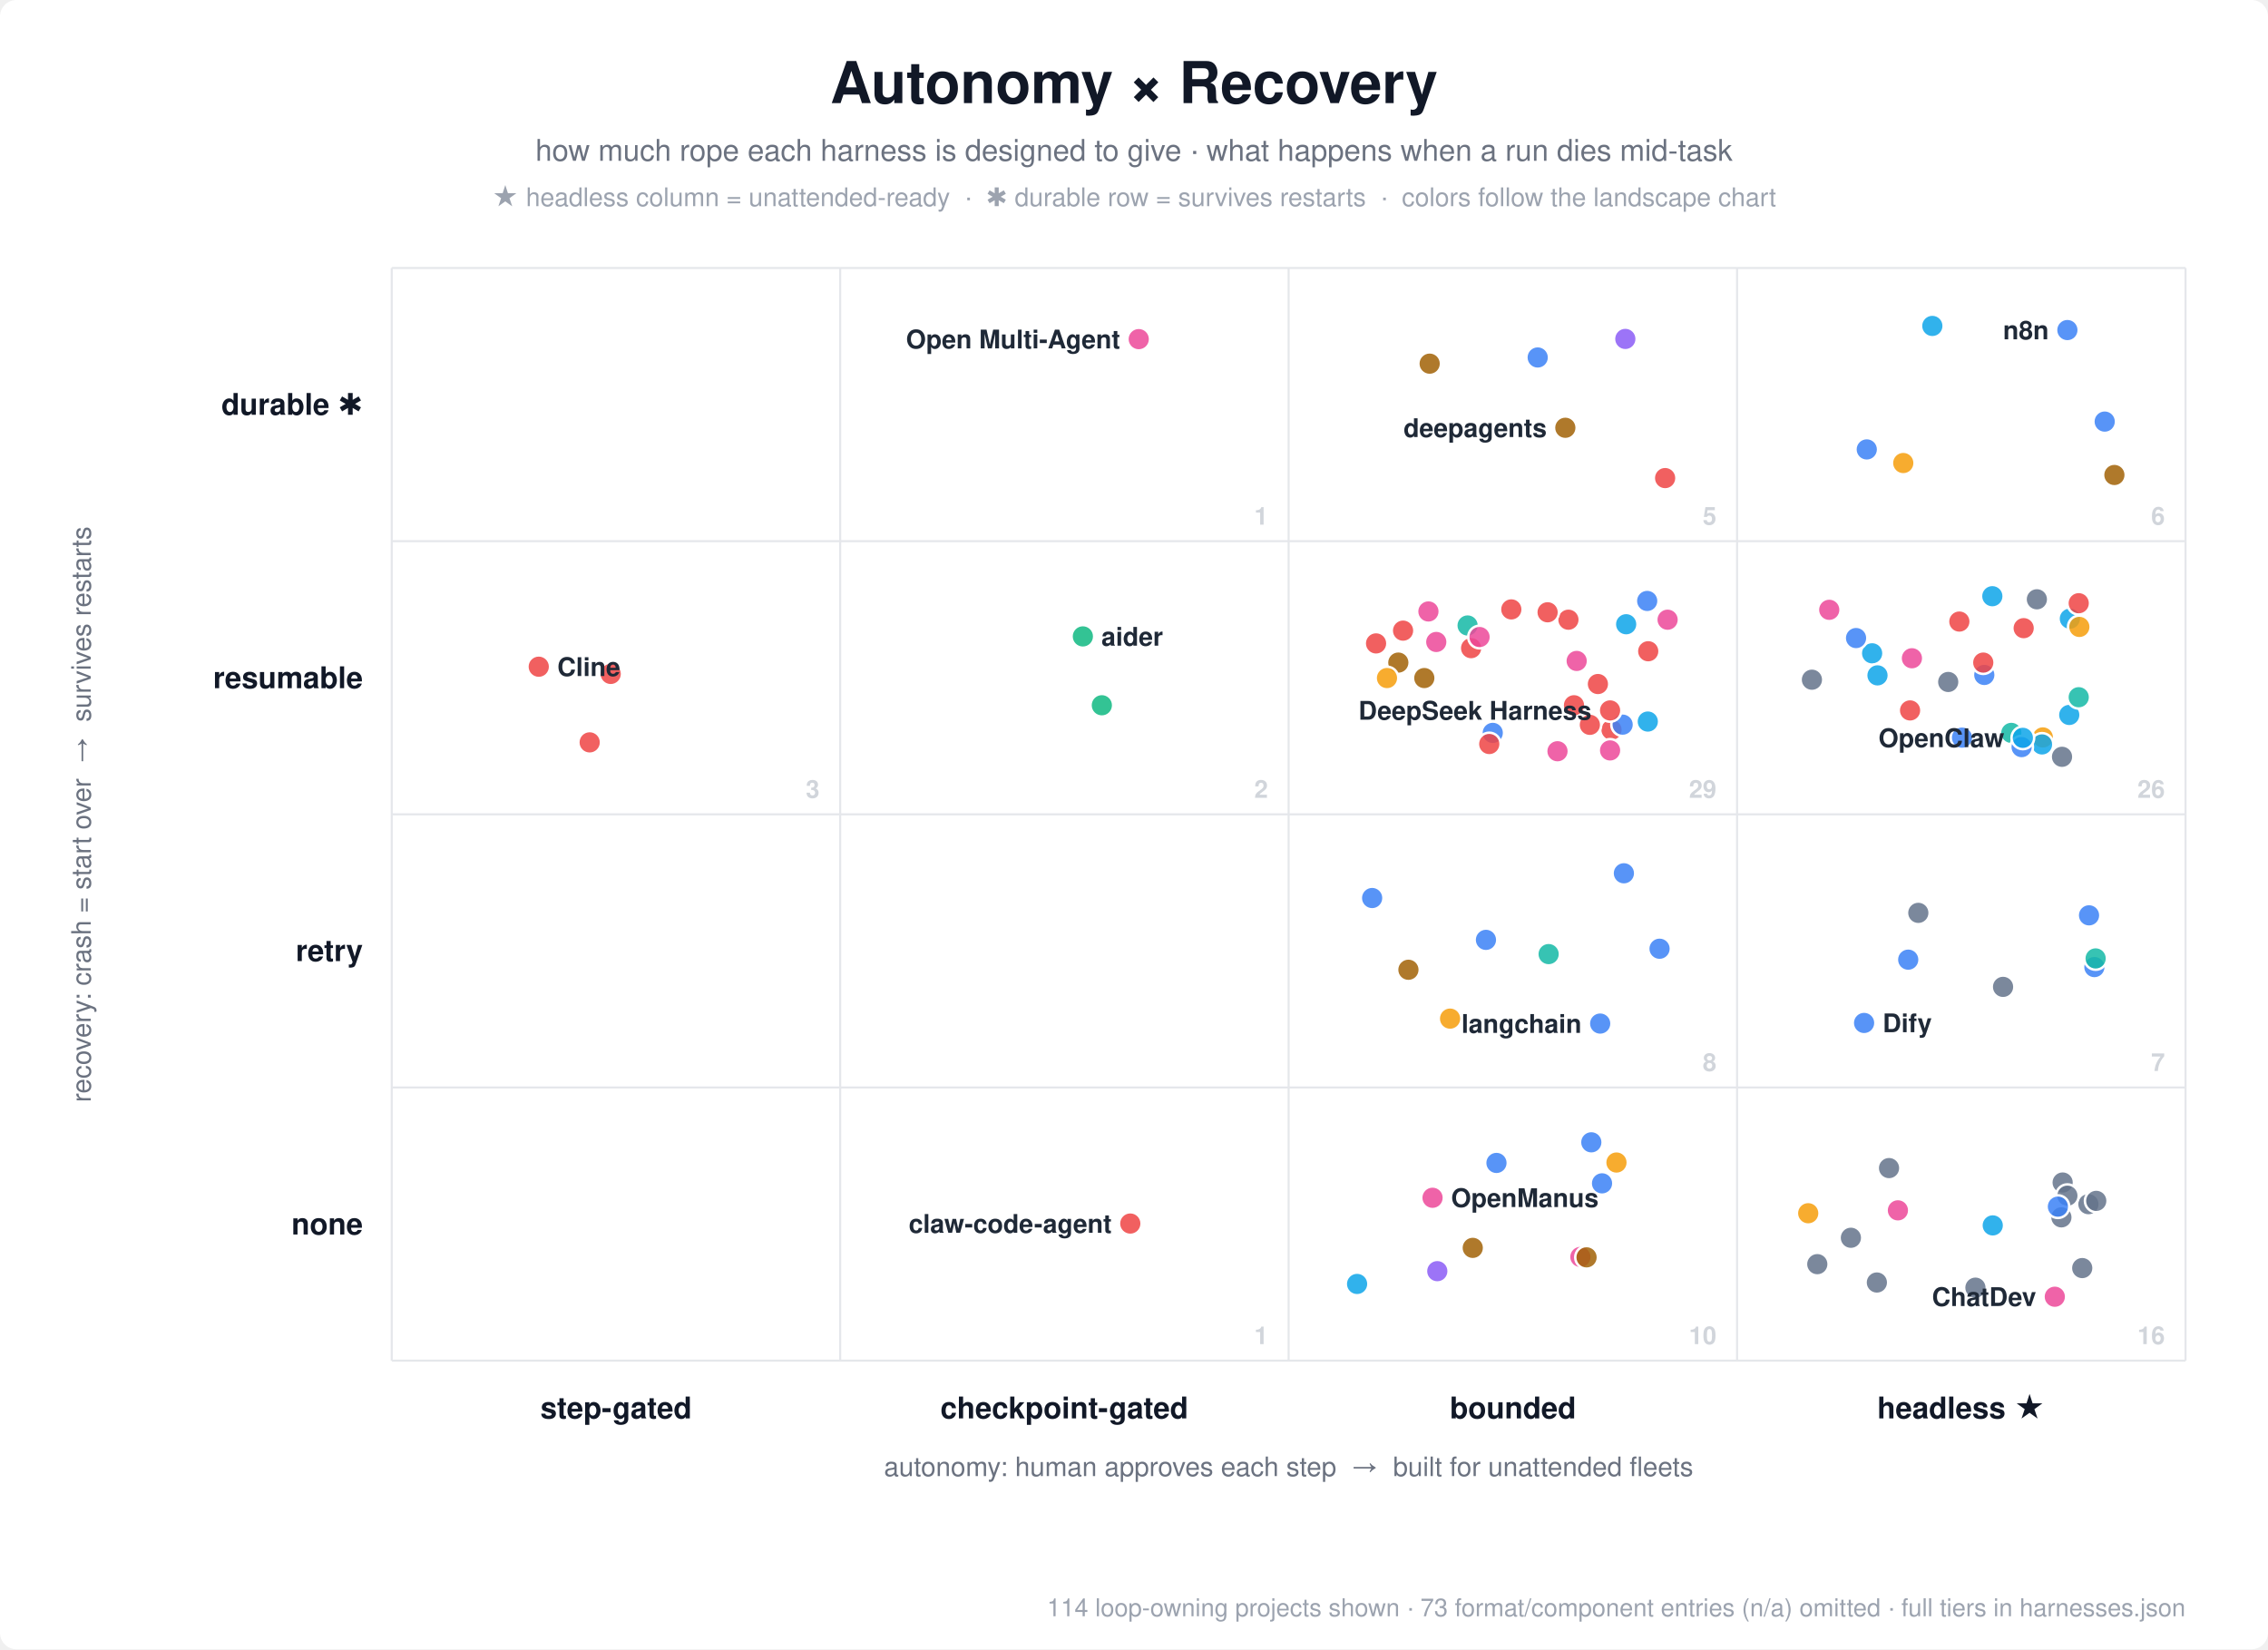
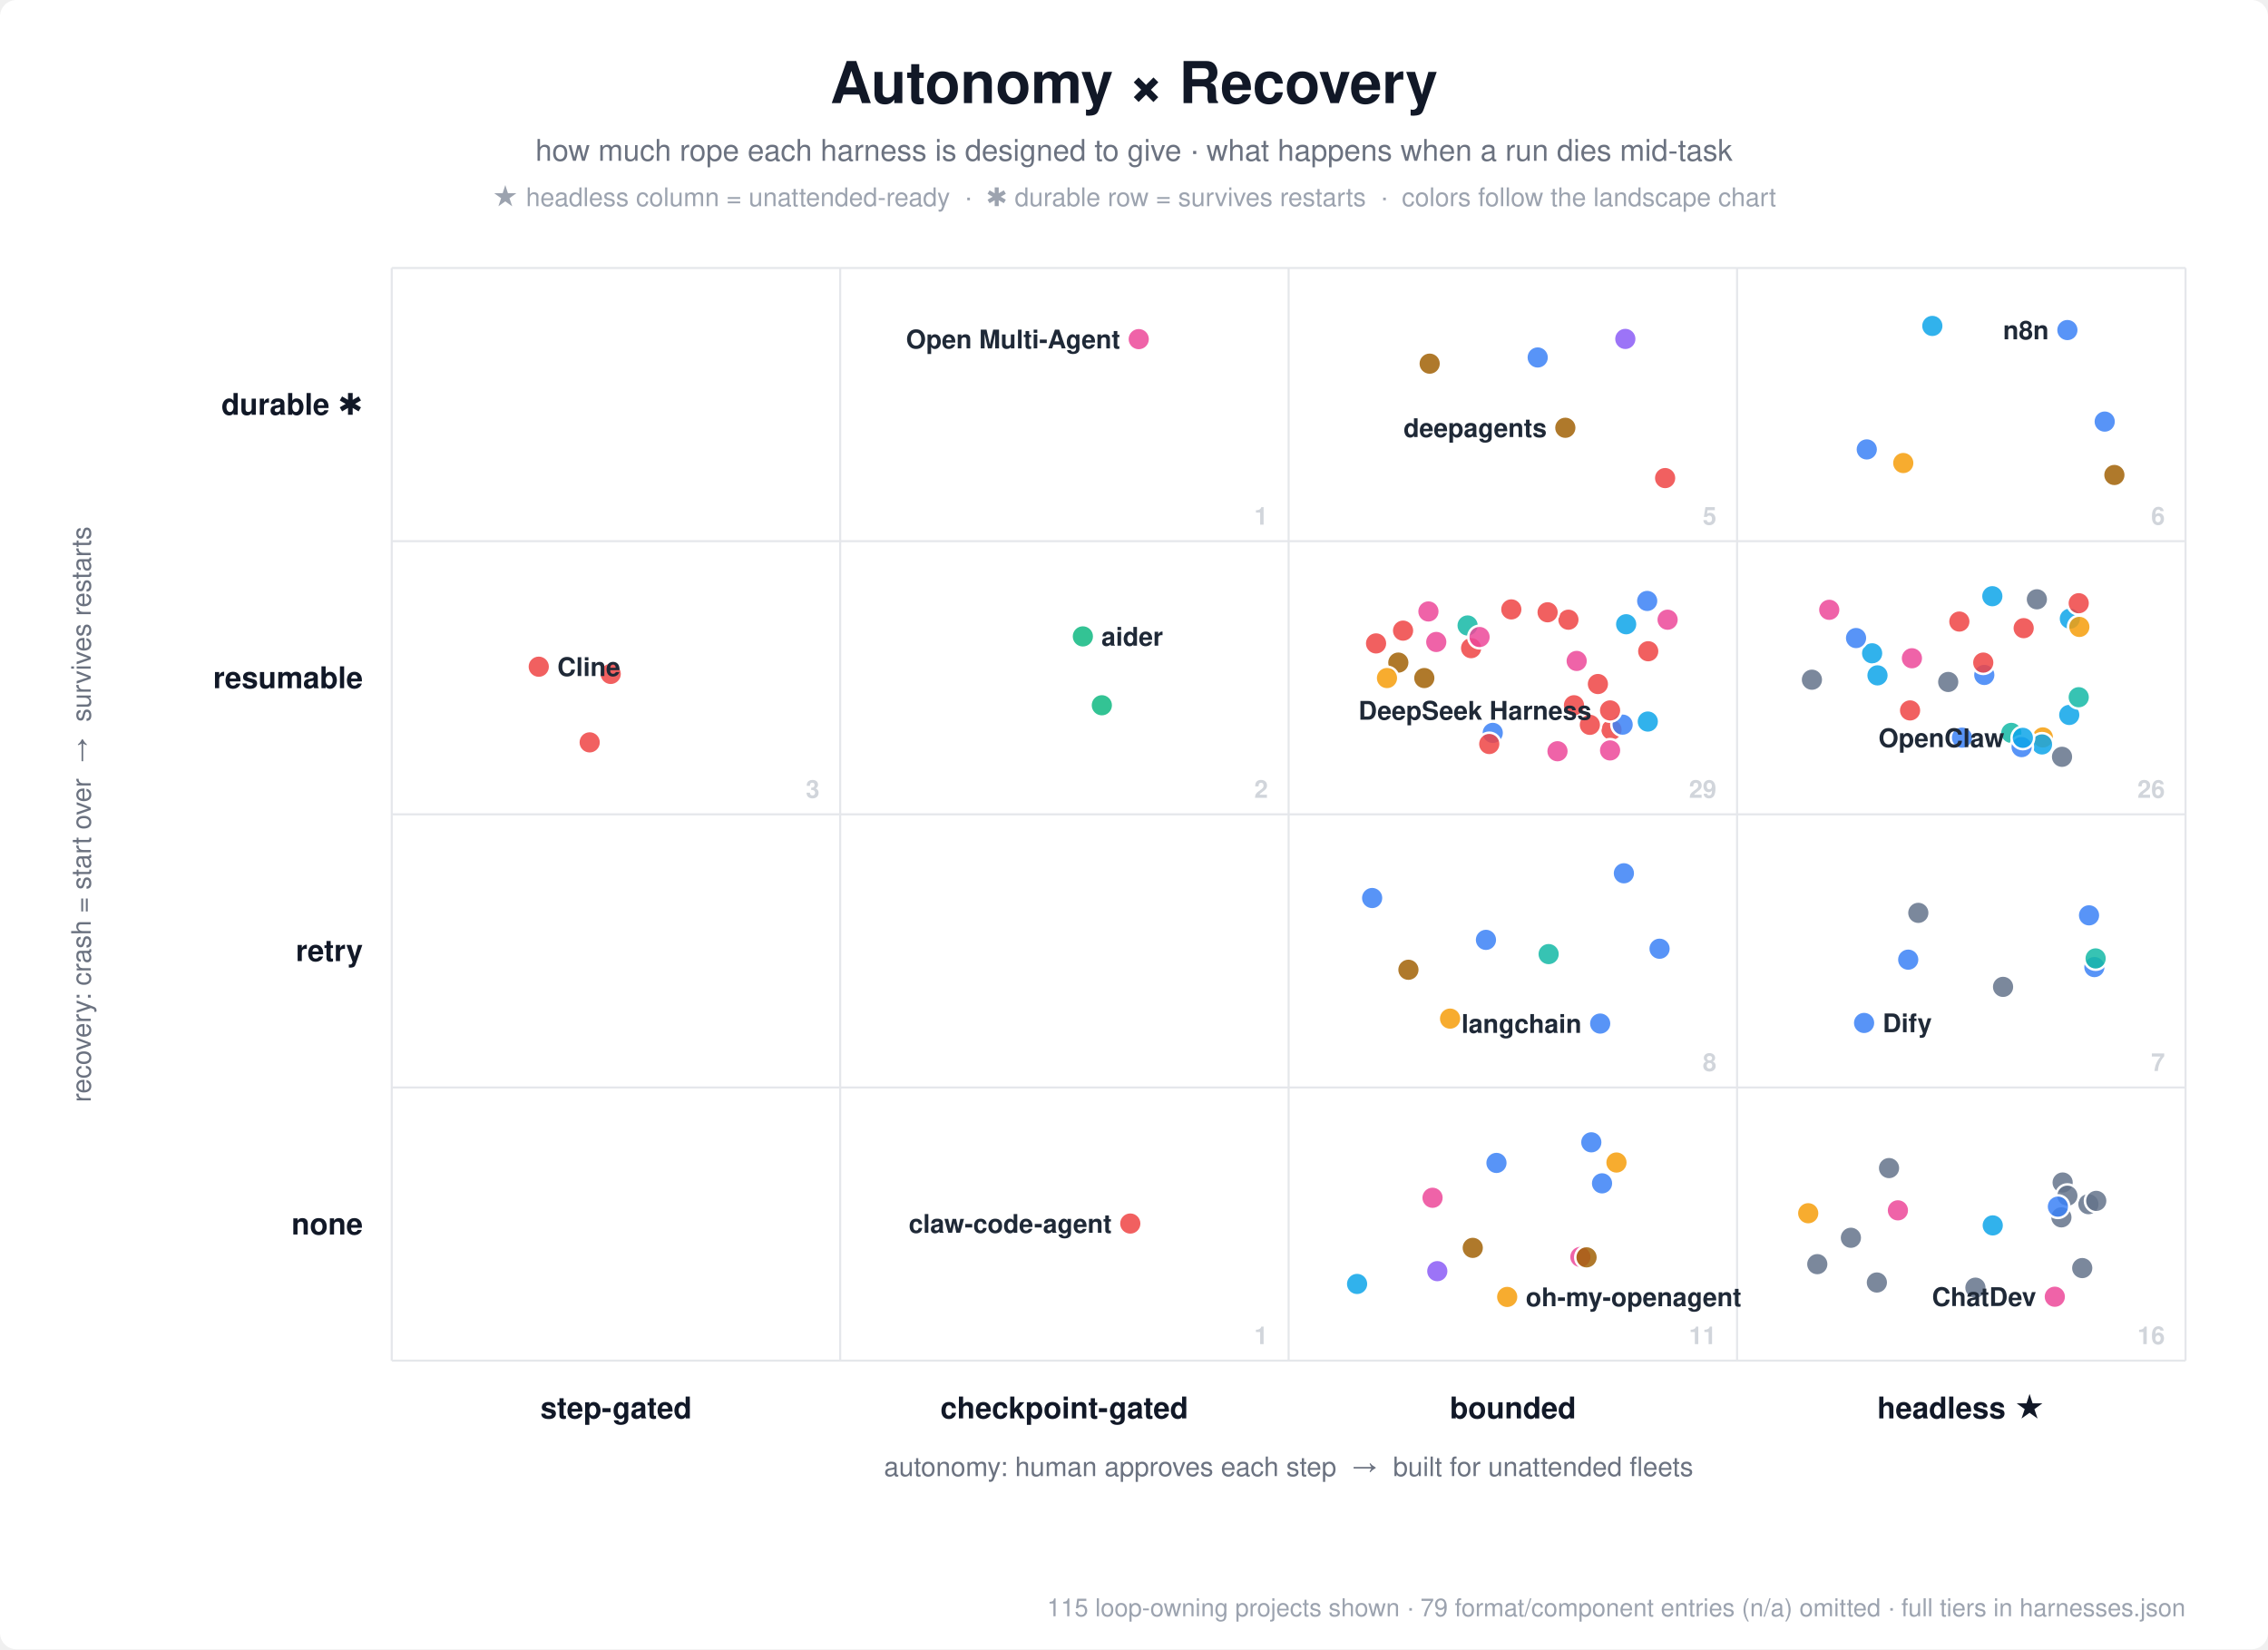
<svg xmlns="http://www.w3.org/2000/svg" viewBox="0 0 1100 800" font-family="-apple-system, 'Segoe UI', Helvetica, Arial, sans-serif">
  <rect width="1100" height="800" fill="#ffffff" rx="8" />
  <text x="550.0" y="50" text-anchor="middle" font-size="28" font-weight="700" fill="#111827">Autonomy × Recovery</text>
  <text x="550.0" y="78" text-anchor="middle" font-size="14.5" fill="#6b7280">how much rope each harness is designed to give · what happens when a run dies mid-task</text>
  <text x="550.0" y="100" text-anchor="middle" font-size="12.5" fill="#9ca3af">★ headless column = unattended-ready  ·  ✱ durable row = survives restarts  ·  colors follow the landscape chart</text>
  <line x1="190.0" y1="130" x2="190.0" y2="660" stroke="#e5e7eb" stroke-width="1" />
  <line x1="407.5" y1="130" x2="407.5" y2="660" stroke="#e5e7eb" stroke-width="1" />
  <line x1="625.0" y1="130" x2="625.0" y2="660" stroke="#e5e7eb" stroke-width="1" />
  <line x1="842.5" y1="130" x2="842.5" y2="660" stroke="#e5e7eb" stroke-width="1" />
  <line x1="1060.0" y1="130" x2="1060.0" y2="660" stroke="#e5e7eb" stroke-width="1" />
  <line x1="190" y1="130.0" x2="1060" y2="130.0" stroke="#e5e7eb" stroke-width="1" />
  <line x1="190" y1="262.5" x2="1060" y2="262.5" stroke="#e5e7eb" stroke-width="1" />
  <line x1="190" y1="395.0" x2="1060" y2="395.0" stroke="#e5e7eb" stroke-width="1" />
  <line x1="190" y1="527.5" x2="1060" y2="527.5" stroke="#e5e7eb" stroke-width="1" />
  <line x1="190" y1="660.0" x2="1060" y2="660.0" stroke="#e5e7eb" stroke-width="1" />
  <text x="298.8" y="688" text-anchor="middle" font-size="14.5" font-weight="600" fill="#111827">step-gated</text>
  <text x="516.2" y="688" text-anchor="middle" font-size="14.5" font-weight="600" fill="#111827">checkpoint-gated</text>
  <text x="733.8" y="688" text-anchor="middle" font-size="14.5" font-weight="600" fill="#111827">bounded</text>
  <text x="951.2" y="688" text-anchor="middle" font-size="14.5" font-weight="600" fill="#111827">headless ★</text>
  <text x="625.0" y="716" text-anchor="middle" font-size="13" fill="#6b7280">autonomy: human approves each step  →  built for unattended fleets</text>
  <text x="176" y="598.8" text-anchor="end" font-size="14.5" font-weight="600" fill="#111827">none</text>
  <text x="176" y="466.2" text-anchor="end" font-size="14.5" font-weight="600" fill="#111827">retry</text>
  <text x="176" y="333.8" text-anchor="end" font-size="14.5" font-weight="600" fill="#111827">resumable</text>
  <text x="176" y="201.2" text-anchor="end" font-size="14.5" font-weight="600" fill="#111827">durable ✱</text>
  <text x="44" y="395" font-size="13" fill="#6b7280" transform="rotate(-90 44 395)" text-anchor="middle">recovery: crash = start over  →  survives restarts</text>
-   <text x="832.5" y="652.0" text-anchor="end" font-size="12" fill="#d1d5db" font-weight="700">10</text>
+   <text x="832.5" y="652.0" text-anchor="end" font-size="12" fill="#d1d5db" font-weight="700">11</text>
  <text x="832.5" y="254.5" text-anchor="end" font-size="12" fill="#d1d5db" font-weight="700">5</text>
  <text x="1050.0" y="387.0" text-anchor="end" font-size="12" fill="#d1d5db" font-weight="700">26</text>
  <text x="832.5" y="387.0" text-anchor="end" font-size="12" fill="#d1d5db" font-weight="700">29</text>
  <text x="397.5" y="387.0" text-anchor="end" font-size="12" fill="#d1d5db" font-weight="700">3</text>
  <text x="615.0" y="652.0" text-anchor="end" font-size="12" fill="#d1d5db" font-weight="700">1</text>
  <text x="832.5" y="519.5" text-anchor="end" font-size="12" fill="#d1d5db" font-weight="700">8</text>
  <text x="1050.0" y="652.0" text-anchor="end" font-size="12" fill="#d1d5db" font-weight="700">16</text>
  <text x="1050.0" y="254.5" text-anchor="end" font-size="12" fill="#d1d5db" font-weight="700">6</text>
  <text x="1050.0" y="519.5" text-anchor="end" font-size="12" fill="#d1d5db" font-weight="700">7</text>
  <text x="615.0" y="254.5" text-anchor="end" font-size="12" fill="#d1d5db" font-weight="700">1</text>
  <text x="615.0" y="387.0" text-anchor="end" font-size="12" fill="#d1d5db" font-weight="700">2</text>
  <circle cx="958.1" cy="624.6" r="5.5" fill="#64748b" fill-opacity="0.85" stroke="#ffffff" stroke-width="1.2" />
  <circle cx="1003.6" cy="346.8" r="5.5" fill="#0ea5e9" fill-opacity="0.85" stroke="#ffffff" stroke-width="1.2" />
  <circle cx="916.2" cy="566.6" r="5.5" fill="#64748b" fill-opacity="0.85" stroke="#ffffff" stroke-width="1.2" />
  <circle cx="897.7" cy="600.4" r="5.5" fill="#64748b" fill-opacity="0.85" stroke="#ffffff" stroke-width="1.2" />
  <circle cx="703.3" cy="494.1" r="5.5" fill="#f59e0b" fill-opacity="0.85" stroke="#ffffff" stroke-width="1.2" />
  <circle cx="1009.9" cy="615.1" r="5.5" fill="#64748b" fill-opacity="0.85" stroke="#ffffff" stroke-width="1.2" />
  <circle cx="725.8" cy="564.1" r="5.5" fill="#3b82f6" fill-opacity="0.85" stroke="#ffffff" stroke-width="1.2" />
  <circle cx="711.8" cy="303.4" r="5.5" fill="#14b8a6" fill-opacity="0.85" stroke="#ffffff" stroke-width="1.2" />
  <circle cx="807.6" cy="231.9" r="5.5" fill="#ef4444" fill-opacity="0.85" stroke="#ffffff" stroke-width="1.2" />
  <circle cx="971.5" cy="478.7" r="5.5" fill="#64748b" fill-opacity="0.85" stroke="#ffffff" stroke-width="1.2" />
  <circle cx="887.2" cy="295.8" r="5.5" fill="#ec4899" fill-opacity="0.85" stroke="#ffffff" stroke-width="1.2" />
  <circle cx="777.0" cy="574.0" r="5.5" fill="#3b82f6" fill-opacity="0.85" stroke="#ffffff" stroke-width="1.2" />
  <circle cx="975.5" cy="355.5" r="5.5" fill="#14b8a6" fill-opacity="0.85" stroke="#ffffff" stroke-width="1.2" />
  <circle cx="784.0" cy="563.9" r="5.5" fill="#f59e0b" fill-opacity="0.85" stroke="#ffffff" stroke-width="1.2" />
  <circle cx="697.1" cy="616.6" r="5.5" fill="#8b5cf6" fill-opacity="0.85" stroke="#ffffff" stroke-width="1.2" />
  <circle cx="781.6" cy="354.0" r="5.5" fill="#ef4444" fill-opacity="0.85" stroke="#ffffff" stroke-width="1.2" />
  <circle cx="548.2" cy="593.5" r="5.5" fill="#ef4444" fill-opacity="0.85" stroke="#ffffff" stroke-width="1.2" />
  <circle cx="877.0" cy="588.5" r="5.5" fill="#f59e0b" fill-opacity="0.85" stroke="#ffffff" stroke-width="1.2" />
  <circle cx="788.3" cy="164.4" r="5.5" fill="#8b5cf6" fill-opacity="0.85" stroke="#ffffff" stroke-width="1.2" />
  <circle cx="714.3" cy="605.3" r="5.5" fill="#a16207" fill-opacity="0.85" stroke="#ffffff" stroke-width="1.2" />
  <circle cx="878.8" cy="329.7" r="5.5" fill="#64748b" fill-opacity="0.85" stroke="#ffffff" stroke-width="1.2" />
  <circle cx="1012.9" cy="584.1" r="5.5" fill="#64748b" fill-opacity="0.85" stroke="#ffffff" stroke-width="1.2" />
  <circle cx="910.3" cy="622.1" r="5.5" fill="#64748b" fill-opacity="0.85" stroke="#ffffff" stroke-width="1.2" />
  <circle cx="930.4" cy="442.8" r="5.5" fill="#64748b" fill-opacity="0.85" stroke="#ffffff" stroke-width="1.2" />
  <circle cx="881.4" cy="613.2" r="5.5" fill="#64748b" fill-opacity="0.85" stroke="#ffffff" stroke-width="1.2" />
  <circle cx="1016.7" cy="582.5" r="5.5" fill="#64748b" fill-opacity="0.85" stroke="#ffffff" stroke-width="1.2" />
  <circle cx="764.7" cy="320.6" r="5.5" fill="#ec4899" fill-opacity="0.85" stroke="#ffffff" stroke-width="1.2" />
  <circle cx="1000.4" cy="573.6" r="5.5" fill="#64748b" fill-opacity="0.85" stroke="#ffffff" stroke-width="1.2" />
  <circle cx="713.5" cy="314.4" r="5.5" fill="#ef4444" fill-opacity="0.85" stroke="#ffffff" stroke-width="1.2" />
  <circle cx="658.2" cy="622.8" r="5.5" fill="#0ea5e9" fill-opacity="0.85" stroke="#ffffff" stroke-width="1.2" />
  <circle cx="733.0" cy="295.6" r="5.5" fill="#ef4444" fill-opacity="0.85" stroke="#ffffff" stroke-width="1.2" />
  <circle cx="1002.7" cy="580.0" r="5.5" fill="#64748b" fill-opacity="0.85" stroke="#ffffff" stroke-width="1.2" />
  <circle cx="1003.9" cy="300.1" r="5.5" fill="#0ea5e9" fill-opacity="0.85" stroke="#ffffff" stroke-width="1.2" />
  <circle cx="1000.1" cy="367.1" r="5.5" fill="#64748b" fill-opacity="0.85" stroke="#ffffff" stroke-width="1.2" />
  <circle cx="798.9" cy="291.5" r="5.5" fill="#3b82f6" fill-opacity="0.85" stroke="#ffffff" stroke-width="1.2" />
  <circle cx="999.8" cy="590.5" r="5.5" fill="#64748b" fill-opacity="0.85" stroke="#ffffff" stroke-width="1.2" />
  <circle cx="678.2" cy="321.4" r="5.5" fill="#a16207" fill-opacity="0.85" stroke="#ffffff" stroke-width="1.2" />
  <circle cx="787.6" cy="423.6" r="5.5" fill="#3b82f6" fill-opacity="0.85" stroke="#ffffff" stroke-width="1.2" />
  <circle cx="998.1" cy="585.3" r="5.5" fill="#3b82f6" fill-opacity="0.85" stroke="#ffffff" stroke-width="1.2" />
  <circle cx="1025.5" cy="230.4" r="5.5" fill="#a16207" fill-opacity="0.85" stroke="#ffffff" stroke-width="1.2" />
  <circle cx="987.9" cy="290.7" r="5.5" fill="#64748b" fill-opacity="0.85" stroke="#ffffff" stroke-width="1.2" />
  <circle cx="920.5" cy="587.1" r="5.5" fill="#ec4899" fill-opacity="0.85" stroke="#ffffff" stroke-width="1.2" />
  <circle cx="923.1" cy="224.6" r="5.5" fill="#f59e0b" fill-opacity="0.85" stroke="#ffffff" stroke-width="1.2" />
  <circle cx="552.3" cy="164.5" r="5.5" fill="#ec4899" fill-opacity="0.85" stroke="#ffffff" stroke-width="1.2" />
  <circle cx="724.0" cy="355.5" r="5.5" fill="#3b82f6" fill-opacity="0.85" stroke="#ffffff" stroke-width="1.2" />
  <circle cx="1015.8" cy="469.1" r="5.5" fill="#3b82f6" fill-opacity="0.85" stroke="#ffffff" stroke-width="1.2" />
  <circle cx="1016.4" cy="464.9" r="5.5" fill="#14b8a6" fill-opacity="0.85" stroke="#ffffff" stroke-width="1.2" />
  <circle cx="990.8" cy="357.7" r="5.5" fill="#f59e0b" fill-opacity="0.85" stroke="#ffffff" stroke-width="1.2" />
  <circle cx="690.8" cy="328.9" r="5.5" fill="#a16207" fill-opacity="0.85" stroke="#ffffff" stroke-width="1.2" />
  <circle cx="766.5" cy="609.7" r="5.5" fill="#ec4899" fill-opacity="0.85" stroke="#ffffff" stroke-width="1.2" />
  <circle cx="696.6" cy="311.4" r="5.5" fill="#ec4899" fill-opacity="0.85" stroke="#ffffff" stroke-width="1.2" />
  <circle cx="808.8" cy="300.6" r="5.5" fill="#ec4899" fill-opacity="0.85" stroke="#ffffff" stroke-width="1.2" />
  <circle cx="672.7" cy="328.9" r="5.5" fill="#f59e0b" fill-opacity="0.85" stroke="#ffffff" stroke-width="1.2" />
  <circle cx="717.6" cy="309.0" r="5.5" fill="#ec4899" fill-opacity="0.85" stroke="#ffffff" stroke-width="1.2" />
  <circle cx="951.6" cy="357.8" r="5.5" fill="#3b82f6" fill-opacity="0.85" stroke="#ffffff" stroke-width="1.2" />
  <circle cx="966.5" cy="594.4" r="5.5" fill="#0ea5e9" fill-opacity="0.85" stroke="#ffffff" stroke-width="1.2" />
  <circle cx="937.2" cy="158.1" r="5.5" fill="#0ea5e9" fill-opacity="0.85" stroke="#ffffff" stroke-width="1.2" />
  <circle cx="799.2" cy="350.0" r="5.5" fill="#0ea5e9" fill-opacity="0.85" stroke="#ffffff" stroke-width="1.2" />
  <circle cx="944.9" cy="330.8" r="5.5" fill="#64748b" fill-opacity="0.85" stroke="#ffffff" stroke-width="1.2" />
  <circle cx="788.7" cy="302.8" r="5.5" fill="#0ea5e9" fill-opacity="0.85" stroke="#ffffff" stroke-width="1.2" />
  <circle cx="990.4" cy="361.1" r="5.5" fill="#0ea5e9" fill-opacity="0.85" stroke="#ffffff" stroke-width="1.2" />
  <circle cx="1008.5" cy="304.1" r="5.5" fill="#f59e0b" fill-opacity="0.85" stroke="#ffffff" stroke-width="1.2" />
  <circle cx="693.4" cy="176.4" r="5.5" fill="#a16207" fill-opacity="0.85" stroke="#ffffff" stroke-width="1.2" />
  <circle cx="980.5" cy="362.4" r="5.5" fill="#3b82f6" fill-opacity="0.85" stroke="#ffffff" stroke-width="1.2" />
  <circle cx="962.4" cy="327.4" r="5.5" fill="#3b82f6" fill-opacity="0.85" stroke="#ffffff" stroke-width="1.2" />
  <circle cx="926.4" cy="344.6" r="5.5" fill="#ef4444" fill-opacity="0.85" stroke="#ffffff" stroke-width="1.2" />
  <circle cx="296.2" cy="326.9" r="5.5" fill="#ef4444" fill-opacity="0.85" stroke="#ffffff" stroke-width="1.2" />
  <circle cx="905.4" cy="218.0" r="5.5" fill="#3b82f6" fill-opacity="0.85" stroke="#ffffff" stroke-width="1.2" />
  <circle cx="771.8" cy="554.1" r="5.5" fill="#3b82f6" fill-opacity="0.85" stroke="#ffffff" stroke-width="1.2" />
  <circle cx="667.4" cy="312.1" r="5.5" fill="#ef4444" fill-opacity="0.85" stroke="#ffffff" stroke-width="1.2" />
  <circle cx="683.1" cy="470.4" r="5.5" fill="#a16207" fill-opacity="0.85" stroke="#ffffff" stroke-width="1.2" />
  <circle cx="286.0" cy="360.1" r="5.5" fill="#ef4444" fill-opacity="0.85" stroke="#ffffff" stroke-width="1.2" />
  <circle cx="961.9" cy="321.4" r="5.5" fill="#ef4444" fill-opacity="0.85" stroke="#ffffff" stroke-width="1.2" />
  <circle cx="720.7" cy="455.9" r="5.5" fill="#3b82f6" fill-opacity="0.85" stroke="#ffffff" stroke-width="1.2" />
  <circle cx="760.7" cy="300.6" r="5.5" fill="#ef4444" fill-opacity="0.85" stroke="#ffffff" stroke-width="1.2" />
  <circle cx="745.8" cy="173.4" r="5.5" fill="#3b82f6" fill-opacity="0.85" stroke="#ffffff" stroke-width="1.2" />
  <circle cx="769.5" cy="609.9" r="5.5" fill="#a16207" fill-opacity="0.85" stroke="#ffffff" stroke-width="1.2" />
  <circle cx="799.4" cy="315.9" r="5.5" fill="#ef4444" fill-opacity="0.85" stroke="#ffffff" stroke-width="1.2" />
  <circle cx="692.8" cy="296.6" r="5.5" fill="#ec4899" fill-opacity="0.85" stroke="#ffffff" stroke-width="1.2" />
  <circle cx="751.1" cy="462.8" r="5.5" fill="#14b8a6" fill-opacity="0.85" stroke="#ffffff" stroke-width="1.2" />
  <circle cx="759.2" cy="207.5" r="5.5" fill="#a16207" fill-opacity="0.85" stroke="#ffffff" stroke-width="1.2" />
  <circle cx="996.6" cy="629.0" r="5.5" fill="#ec4899" fill-opacity="0.85" stroke="#ffffff" stroke-width="1.2" />
  <circle cx="534.4" cy="342.1" r="5.5" fill="#10b981" fill-opacity="0.85" stroke="#ffffff" stroke-width="1.2" />
  <circle cx="908.0" cy="316.9" r="5.5" fill="#0ea5e9" fill-opacity="0.85" stroke="#ffffff" stroke-width="1.2" />
  <circle cx="722.3" cy="360.9" r="5.5" fill="#ef4444" fill-opacity="0.85" stroke="#ffffff" stroke-width="1.2" />
  <circle cx="763.4" cy="342.1" r="5.5" fill="#ef4444" fill-opacity="0.85" stroke="#ffffff" stroke-width="1.2" />
  <circle cx="787.0" cy="351.5" r="5.5" fill="#3b82f6" fill-opacity="0.85" stroke="#ffffff" stroke-width="1.2" />
  <circle cx="1020.8" cy="204.5" r="5.5" fill="#3b82f6" fill-opacity="0.85" stroke="#ffffff" stroke-width="1.2" />
  <circle cx="525.2" cy="308.7" r="5.5" fill="#10b981" fill-opacity="0.85" stroke="#ffffff" stroke-width="1.2" />
  <circle cx="665.5" cy="435.6" r="5.5" fill="#3b82f6" fill-opacity="0.85" stroke="#ffffff" stroke-width="1.2" />
  <circle cx="925.5" cy="465.5" r="5.5" fill="#3b82f6" fill-opacity="0.85" stroke="#ffffff" stroke-width="1.2" />
  <circle cx="1008.2" cy="292.6" r="5.5" fill="#ef4444" fill-opacity="0.85" stroke="#ffffff" stroke-width="1.2" />
  <circle cx="694.8" cy="581.0" r="5.5" fill="#ec4899" fill-opacity="0.85" stroke="#ffffff" stroke-width="1.2" />
  <circle cx="780.9" cy="364.0" r="5.5" fill="#ec4899" fill-opacity="0.85" stroke="#ffffff" stroke-width="1.2" />
  <circle cx="755.4" cy="364.4" r="5.5" fill="#ec4899" fill-opacity="0.85" stroke="#ffffff" stroke-width="1.2" />
  <circle cx="966.3" cy="289.2" r="5.5" fill="#0ea5e9" fill-opacity="0.85" stroke="#ffffff" stroke-width="1.2" />
  <circle cx="680.5" cy="305.9" r="5.5" fill="#ef4444" fill-opacity="0.85" stroke="#ffffff" stroke-width="1.2" />
+   <circle cx="731.0" cy="629.1" r="5.5" fill="#f59e0b" fill-opacity="0.85" stroke="#ffffff" stroke-width="1.2" />
  <circle cx="927.3" cy="319.3" r="5.5" fill="#ec4899" fill-opacity="0.85" stroke="#ffffff" stroke-width="1.2" />
  <circle cx="261.3" cy="323.4" r="5.5" fill="#ef4444" fill-opacity="0.85" stroke="#ffffff" stroke-width="1.2" />
  <circle cx="1008.2" cy="338.2" r="5.5" fill="#14b8a6" fill-opacity="0.85" stroke="#ffffff" stroke-width="1.2" />
  <circle cx="950.3" cy="301.5" r="5.5" fill="#ef4444" fill-opacity="0.85" stroke="#ffffff" stroke-width="1.2" />
  <circle cx="775.0" cy="331.8" r="5.5" fill="#ef4444" fill-opacity="0.85" stroke="#ffffff" stroke-width="1.2" />
  <circle cx="804.9" cy="460.2" r="5.5" fill="#3b82f6" fill-opacity="0.85" stroke="#ffffff" stroke-width="1.2" />
  <circle cx="771.1" cy="351.6" r="5.5" fill="#ef4444" fill-opacity="0.85" stroke="#ffffff" stroke-width="1.2" />
  <circle cx="750.6" cy="297.0" r="5.5" fill="#ef4444" fill-opacity="0.85" stroke="#ffffff" stroke-width="1.2" />
  <circle cx="776.1" cy="496.5" r="5.5" fill="#3b82f6" fill-opacity="0.85" stroke="#ffffff" stroke-width="1.2" />
  <circle cx="1013.2" cy="444.0" r="5.5" fill="#3b82f6" fill-opacity="0.85" stroke="#ffffff" stroke-width="1.2" />
  <circle cx="904.1" cy="496.2" r="5.5" fill="#3b82f6" fill-opacity="0.85" stroke="#ffffff" stroke-width="1.2" />
  <circle cx="900.2" cy="309.5" r="5.5" fill="#3b82f6" fill-opacity="0.85" stroke="#ffffff" stroke-width="1.2" />
  <circle cx="1002.7" cy="160.1" r="5.5" fill="#3b82f6" fill-opacity="0.85" stroke="#ffffff" stroke-width="1.2" />
  <circle cx="981.5" cy="304.7" r="5.5" fill="#ef4444" fill-opacity="0.85" stroke="#ffffff" stroke-width="1.2" />
  <circle cx="910.6" cy="327.6" r="5.5" fill="#0ea5e9" fill-opacity="0.85" stroke="#ffffff" stroke-width="1.2" />
  <circle cx="780.9" cy="344.6" r="5.5" fill="#ef4444" fill-opacity="0.85" stroke="#ffffff" stroke-width="1.2" />
  <circle cx="981.1" cy="357.9" r="5.5" fill="#0ea5e9" fill-opacity="0.85" stroke="#ffffff" stroke-width="1.2" />
-   <text x="703.8" y="585.5" text-anchor="start" font-size="12.5" font-weight="600" fill="#1f2937">OpenManus</text>
+   <text x="740.0" y="633.6" text-anchor="start" font-size="12.5" font-weight="600" fill="#1f2937">oh-my-openagent</text>
  <text x="750.2" y="212.0" text-anchor="end" font-size="12.5" font-weight="600" fill="#1f2937">deepagents</text>
  <text x="972.1" y="362.4" text-anchor="end" font-size="12.5" font-weight="600" fill="#1f2937">OpenClaw</text>
  <text x="771.9" y="349.1" text-anchor="end" font-size="12.5" font-weight="600" fill="#1f2937">DeepSeek Harness</text>
  <text x="270.3" y="327.9" text-anchor="start" font-size="12.5" font-weight="600" fill="#1f2937">Cline</text>
  <text x="539.2" y="598.0" text-anchor="end" font-size="12.5" font-weight="600" fill="#1f2937">claw-code-agent</text>
  <text x="767.1" y="501.0" text-anchor="end" font-size="12.5" font-weight="600" fill="#1f2937">langchain</text>
  <text x="987.6" y="633.5" text-anchor="end" font-size="12.5" font-weight="600" fill="#1f2937">ChatDev</text>
  <text x="993.7" y="164.6" text-anchor="end" font-size="12.5" font-weight="600" fill="#1f2937">n8n</text>
  <text x="913.1" y="500.7" text-anchor="start" font-size="12.5" font-weight="600" fill="#1f2937">Dify</text>
  <text x="543.3" y="169.0" text-anchor="end" font-size="12.5" font-weight="600" fill="#1f2937">Open Multi-Agent</text>
  <text x="534.2" y="313.2" text-anchor="start" font-size="12.5" font-weight="600" fill="#1f2937">aider</text>
-   <text x="1060" y="784" text-anchor="end" font-size="12" fill="#9ca3af">114 loop-owning projects shown · 73 format/component entries (n/a) omitted · full tiers in harnesses.json</text>
+   <text x="1060" y="784" text-anchor="end" font-size="12" fill="#9ca3af">115 loop-owning projects shown · 79 format/component entries (n/a) omitted · full tiers in harnesses.json</text>
</svg>
